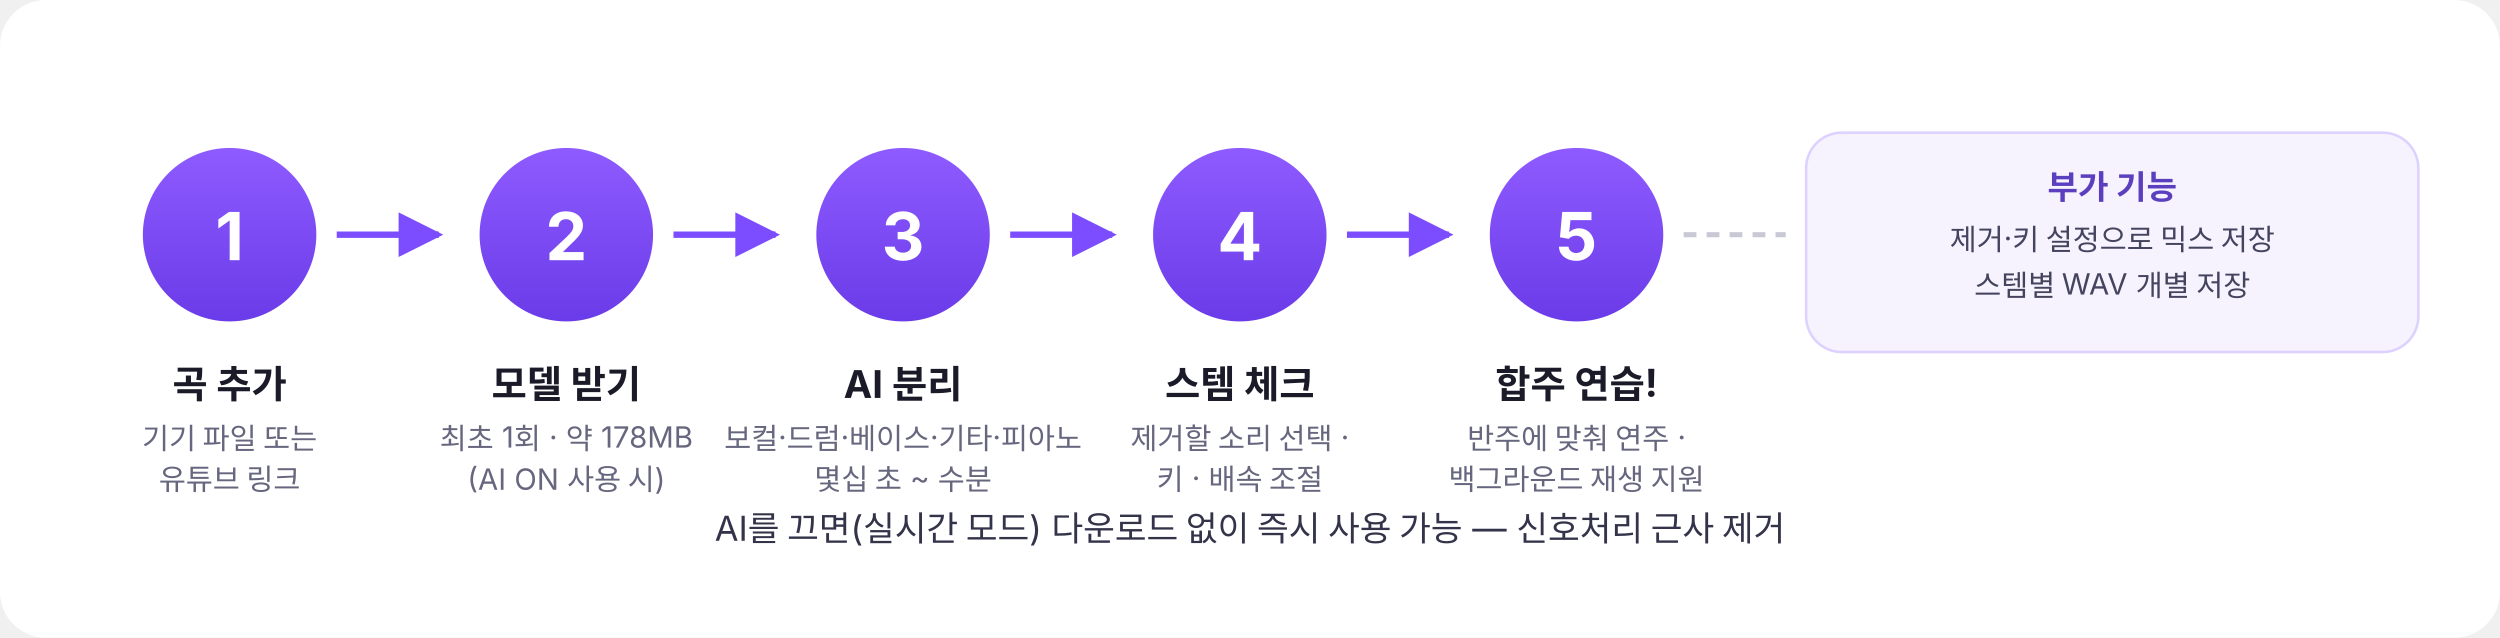
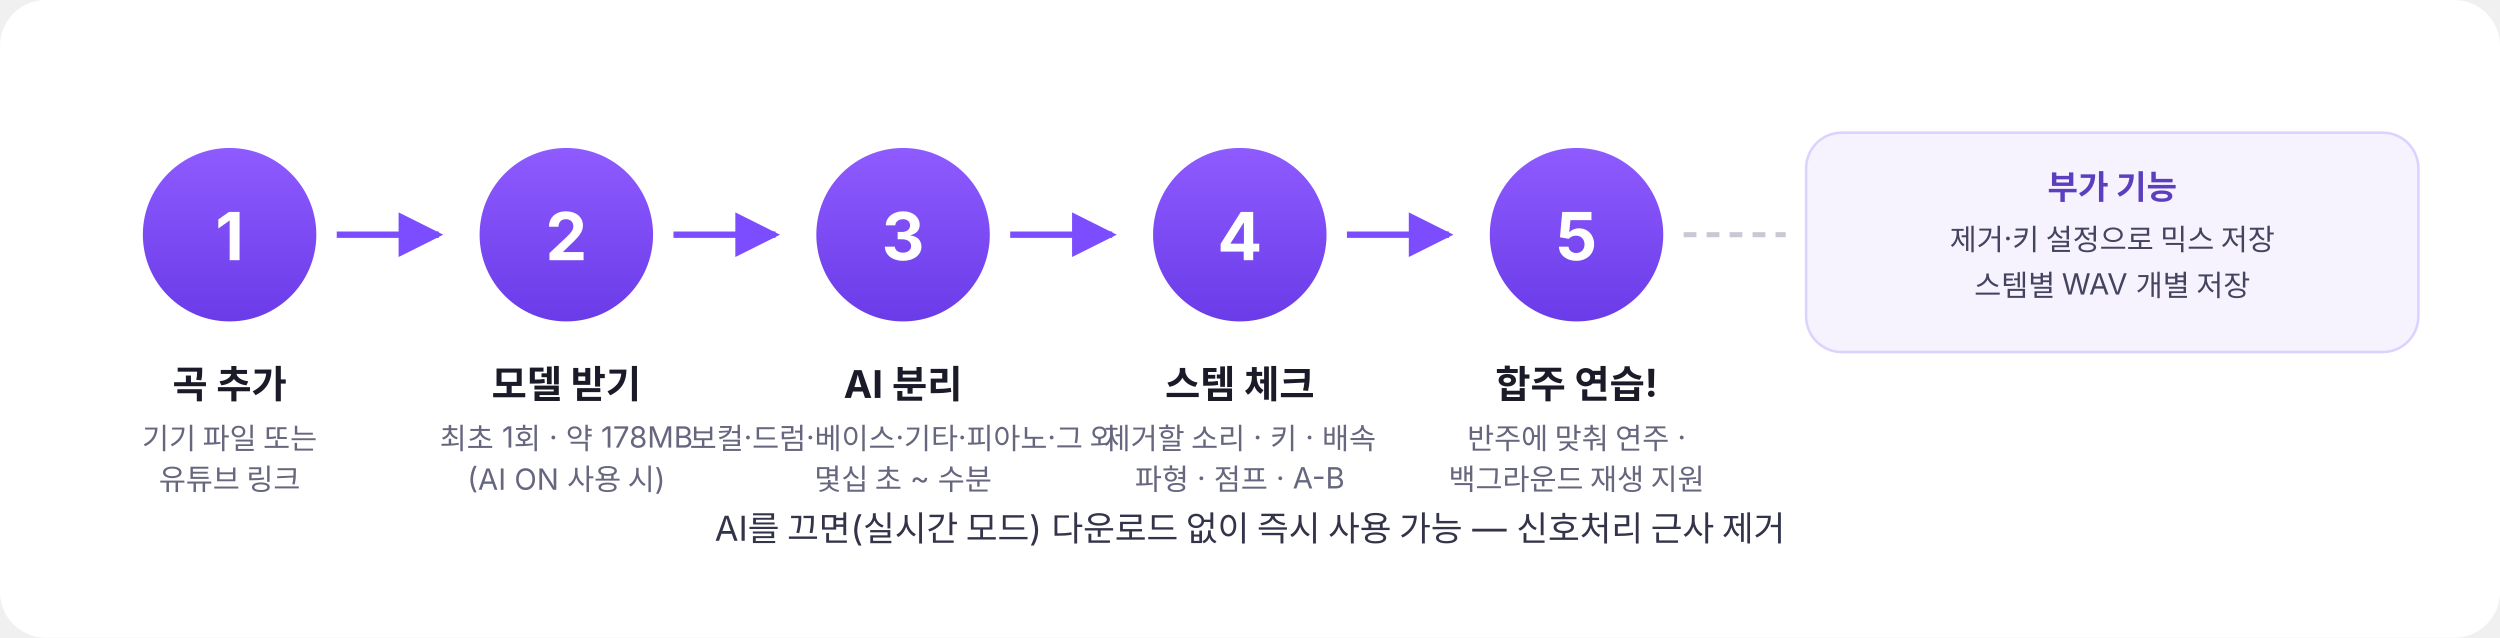
<svg xmlns="http://www.w3.org/2000/svg" width="980" height="250" viewBox="0 0 980 250">
  <defs>
    <marker id="ar" viewBox="0 0 10 10" refX="9" refY="5" markerWidth="7" markerHeight="7" orient="auto">
      <path d="M0,0 L10,5 L0,10 z" fill="#7C4DFF" />
    </marker>
    <linearGradient id="g1" x1="0" y1="0" x2="0" y2="1">
      <stop offset="0" stop-color="#8E5BFF" />
      <stop offset="1" stop-color="#6A3BE8" />
    </linearGradient>
  </defs>
  <rect x="0" y="0" width="980" height="250" rx="18" fill="#ffffff" />
  <g font-family="-apple-system,'Segoe UI',sans-serif">
    <circle cx="90" cy="92" r="34" fill="url(#g1)" />
    <text x="90" y="102" font-size="26" font-weight="bold" fill="#ffffff" text-anchor="middle">1</text>
    <text x="90" y="156" font-size="15" font-weight="bold" fill="#1a1a28" text-anchor="middle">곡 추가</text>
    <text x="90" y="176" font-size="11.5" fill="#66667e" text-anchor="middle">기기 파일 또는</text>
    <text x="90" y="192" font-size="11.5" fill="#66667e" text-anchor="middle">유튜브 링크</text>
    <line x1="132" y1="92" x2="172" y2="92" stroke="#7C4DFF" stroke-width="2.5" marker-end="url(#ar)" />
    <circle cx="222" cy="92" r="34" fill="url(#g1)" />
    <text x="222" y="102" font-size="26" font-weight="bold" fill="#ffffff" text-anchor="middle">2</text>
    <text x="222" y="156" font-size="15" font-weight="bold" fill="#1a1a28" text-anchor="middle">모델 받기</text>
    <text x="222" y="176" font-size="11.5" fill="#66667e" text-anchor="middle">최초 1회 · 약 178MB</text>
    <text x="222" y="192" font-size="11.5" fill="#66667e" text-anchor="middle">(AI ON 사용 시)</text>
    <line x1="264" y1="92" x2="304" y2="92" stroke="#7C4DFF" stroke-width="2.5" marker-end="url(#ar)" />
    <circle cx="354" cy="92" r="34" fill="url(#g1)" />
    <text x="354" y="102" font-size="26" font-weight="bold" fill="#ffffff" text-anchor="middle">3</text>
    <text x="354" y="156" font-size="15" font-weight="bold" fill="#1a1a28" text-anchor="middle">AI 분리</text>
-     <text x="354" y="176" font-size="11.5" fill="#66667e" text-anchor="middle">보컬·드럼·베이스·기타·피아노</text>
+     <text x="354" y="176" font-size="11.5" fill="#66667e" text-anchor="middle">보컬·드럼·베이스·기타·피아노·그 외</text>
    <text x="354" y="192" font-size="11.5" fill="#66667e" text-anchor="middle">몇십 초 ~ 수분</text>
    <line x1="396" y1="92" x2="436" y2="92" stroke="#7C4DFF" stroke-width="2.5" marker-end="url(#ar)" />
    <circle cx="486" cy="92" r="34" fill="url(#g1)" />
    <text x="486" y="102" font-size="26" font-weight="bold" fill="#ffffff" text-anchor="middle">4</text>
    <text x="486" y="156" font-size="15" font-weight="bold" fill="#1a1a28" text-anchor="middle">스템 체크</text>
-     <text x="486" y="176" font-size="11.5" fill="#66667e" text-anchor="middle">제거할 소리 선택 ·</text>
-     <text x="486" y="192" font-size="11.5" fill="#66667e" text-anchor="middle">키 · 배속 조절</text>
+     <text x="486" y="176" font-size="11.5" fill="#66667e" text-anchor="middle">제거할 소리 · 키 · 배속</text>
+     <text x="486" y="192" font-size="11.5" fill="#66667e" text-anchor="middle">파형 · 점프 · A-B</text>
    <line x1="528" y1="92" x2="568" y2="92" stroke="#7C4DFF" stroke-width="2.5" marker-end="url(#ar)" />
    <circle cx="618" cy="92" r="34" fill="url(#g1)" />
    <text x="618" y="102" font-size="26" font-weight="bold" fill="#ffffff" text-anchor="middle">5</text>
    <text x="618" y="156" font-size="15" font-weight="bold" fill="#1a1a28" text-anchor="middle">합주 연습!</text>
    <text x="618" y="176" font-size="11.5" fill="#66667e" text-anchor="middle">반주에 맞춰 연주 ·</text>
    <text x="618" y="192" font-size="11.5" fill="#66667e" text-anchor="middle">백그라운드 재생 지원</text>
    <line x1="660" y1="92" x2="700" y2="92" stroke="#c9c9d6" stroke-width="2" stroke-dasharray="5 4" />
    <rect x="708" y="52" width="240" height="86" rx="14" fill="#F6F3FF" stroke="#DDD2FF" />
    <text x="828" y="78" font-size="13" font-weight="bold" fill="#5B3FBF" text-anchor="middle">부가 기능</text>
    <text x="828" y="98" font-size="11.5" fill="#44445e" text-anchor="middle">제거·키 설정으로 믹스 저장</text>
    <text x="828" y="116" font-size="11.5" fill="#44445e" text-anchor="middle">스템별 WAV 개별 저장</text>
    <text x="490" y="212" font-size="13.5" fill="#33334a" text-anchor="middle">AI를 끄면(실시간 모드) 다운로드 없이 즉시 사용 가능 — 신호처리 근사 제거</text>
  </g>
</svg>
